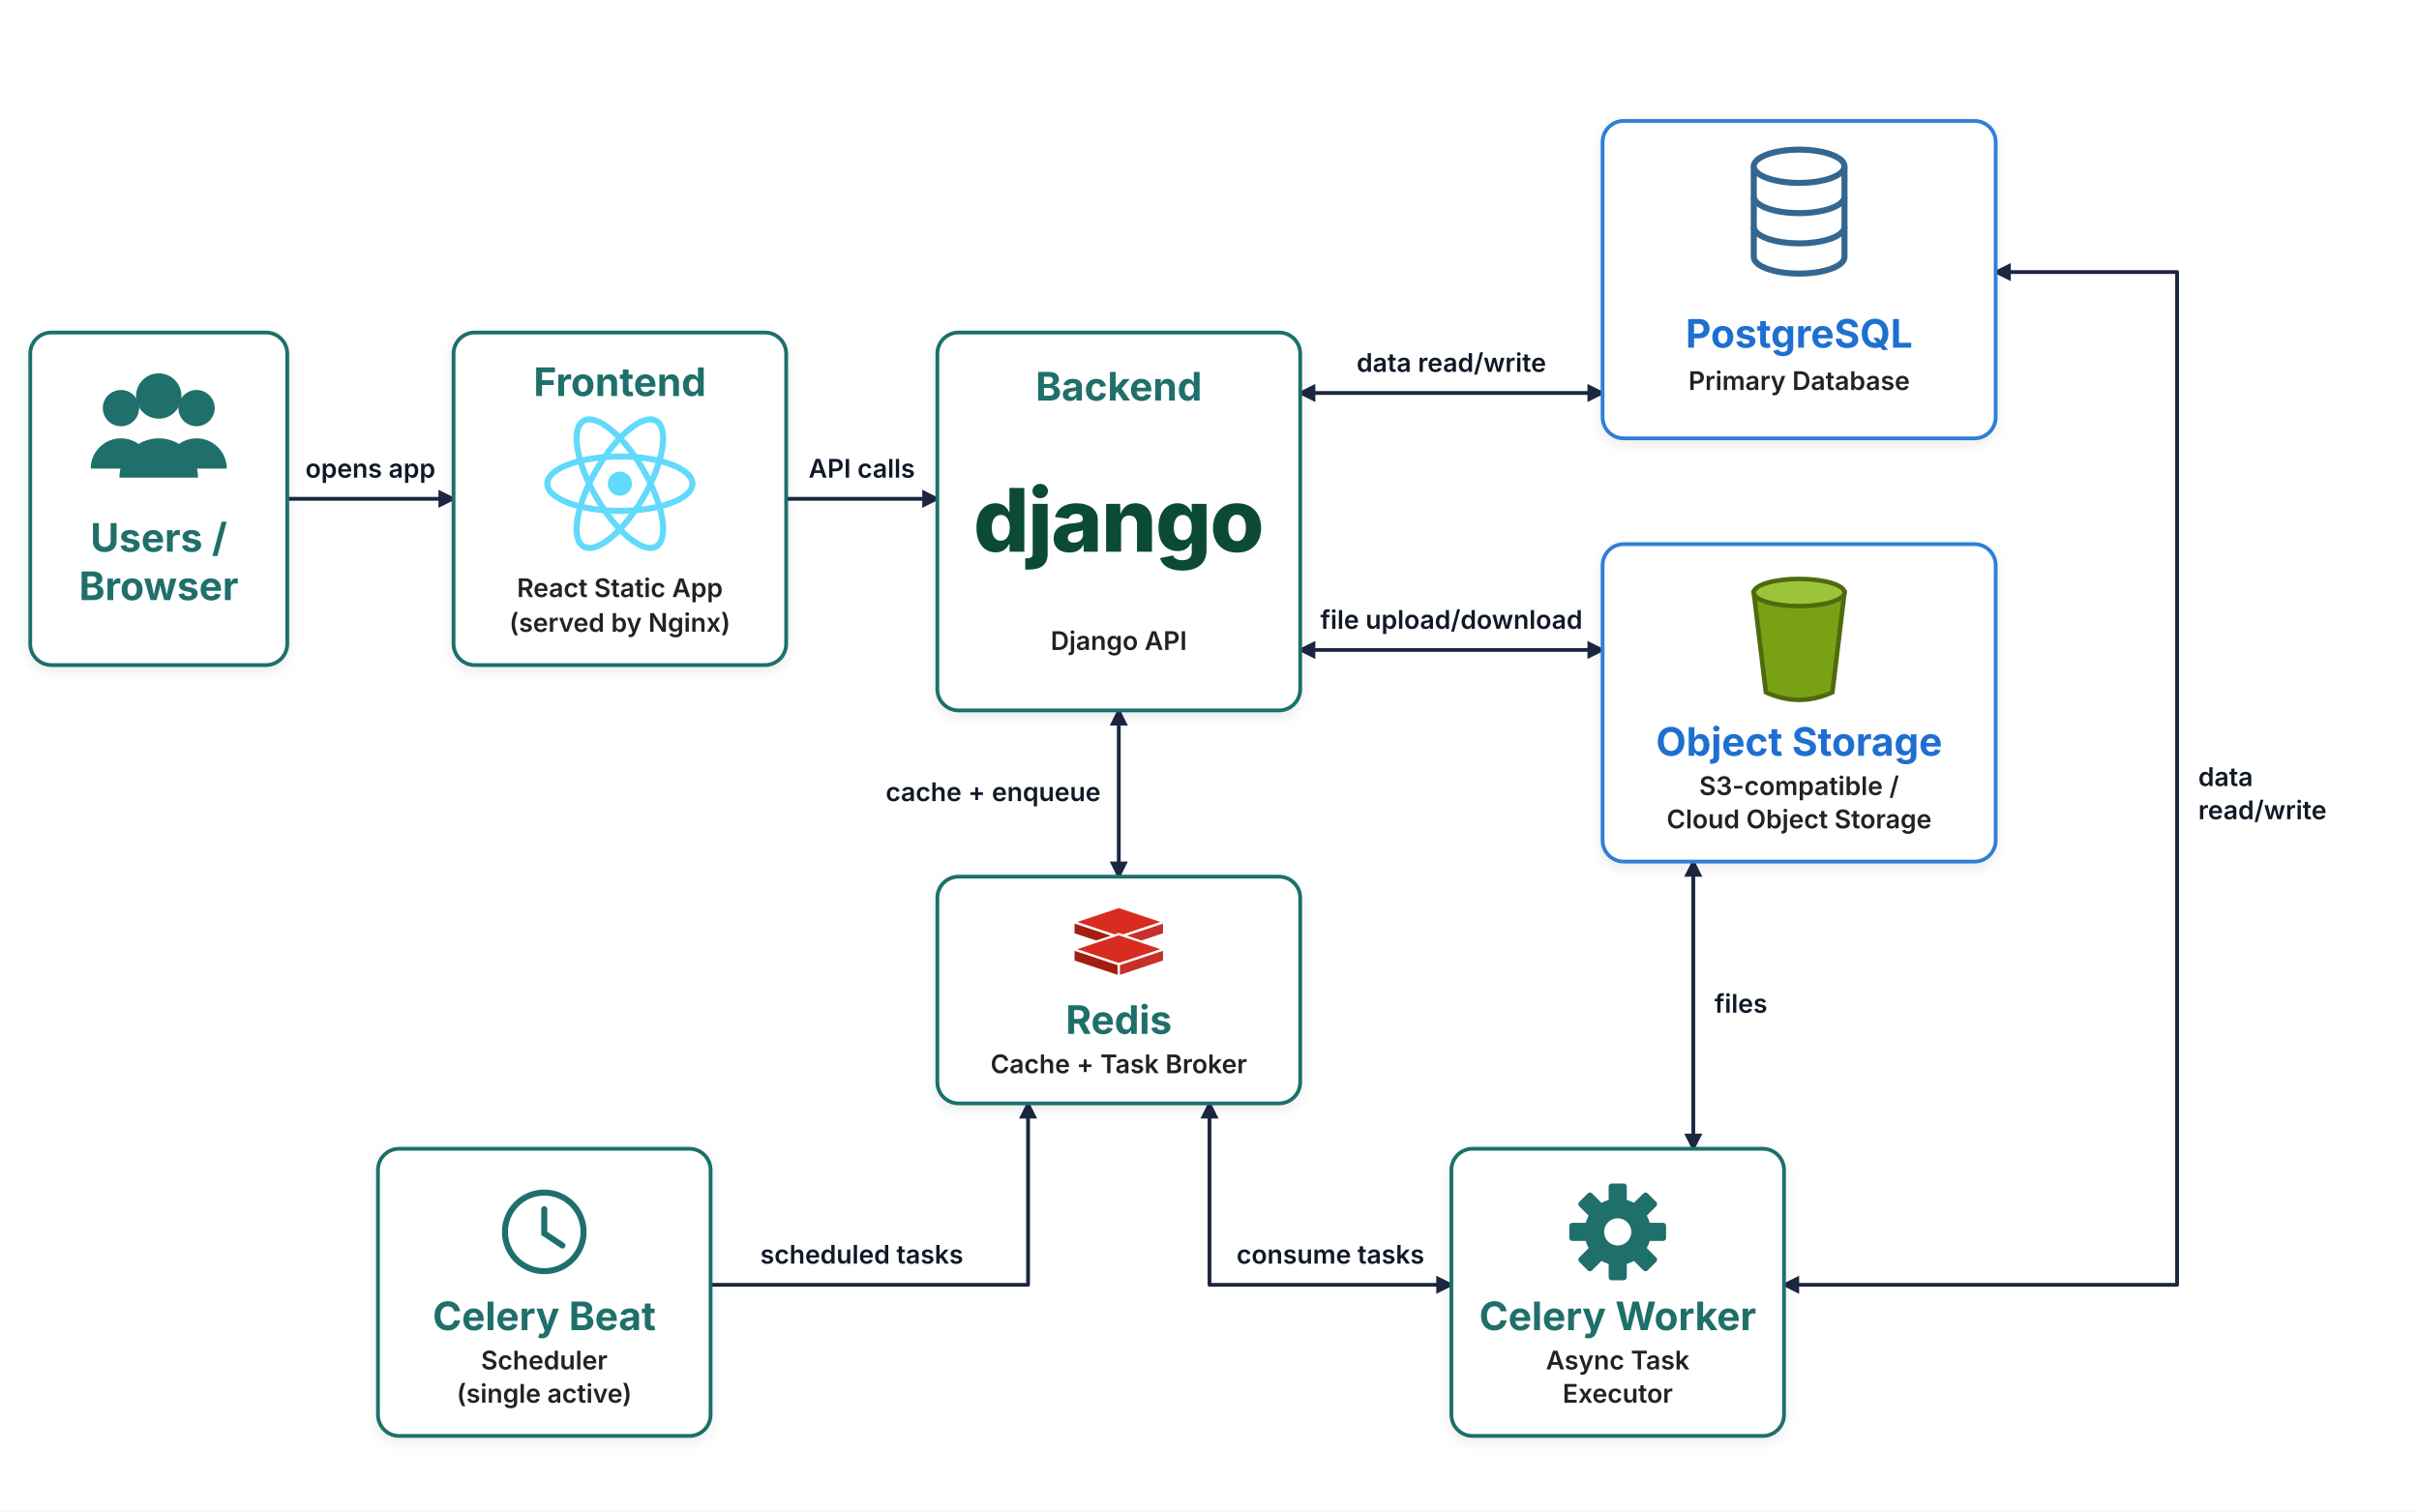
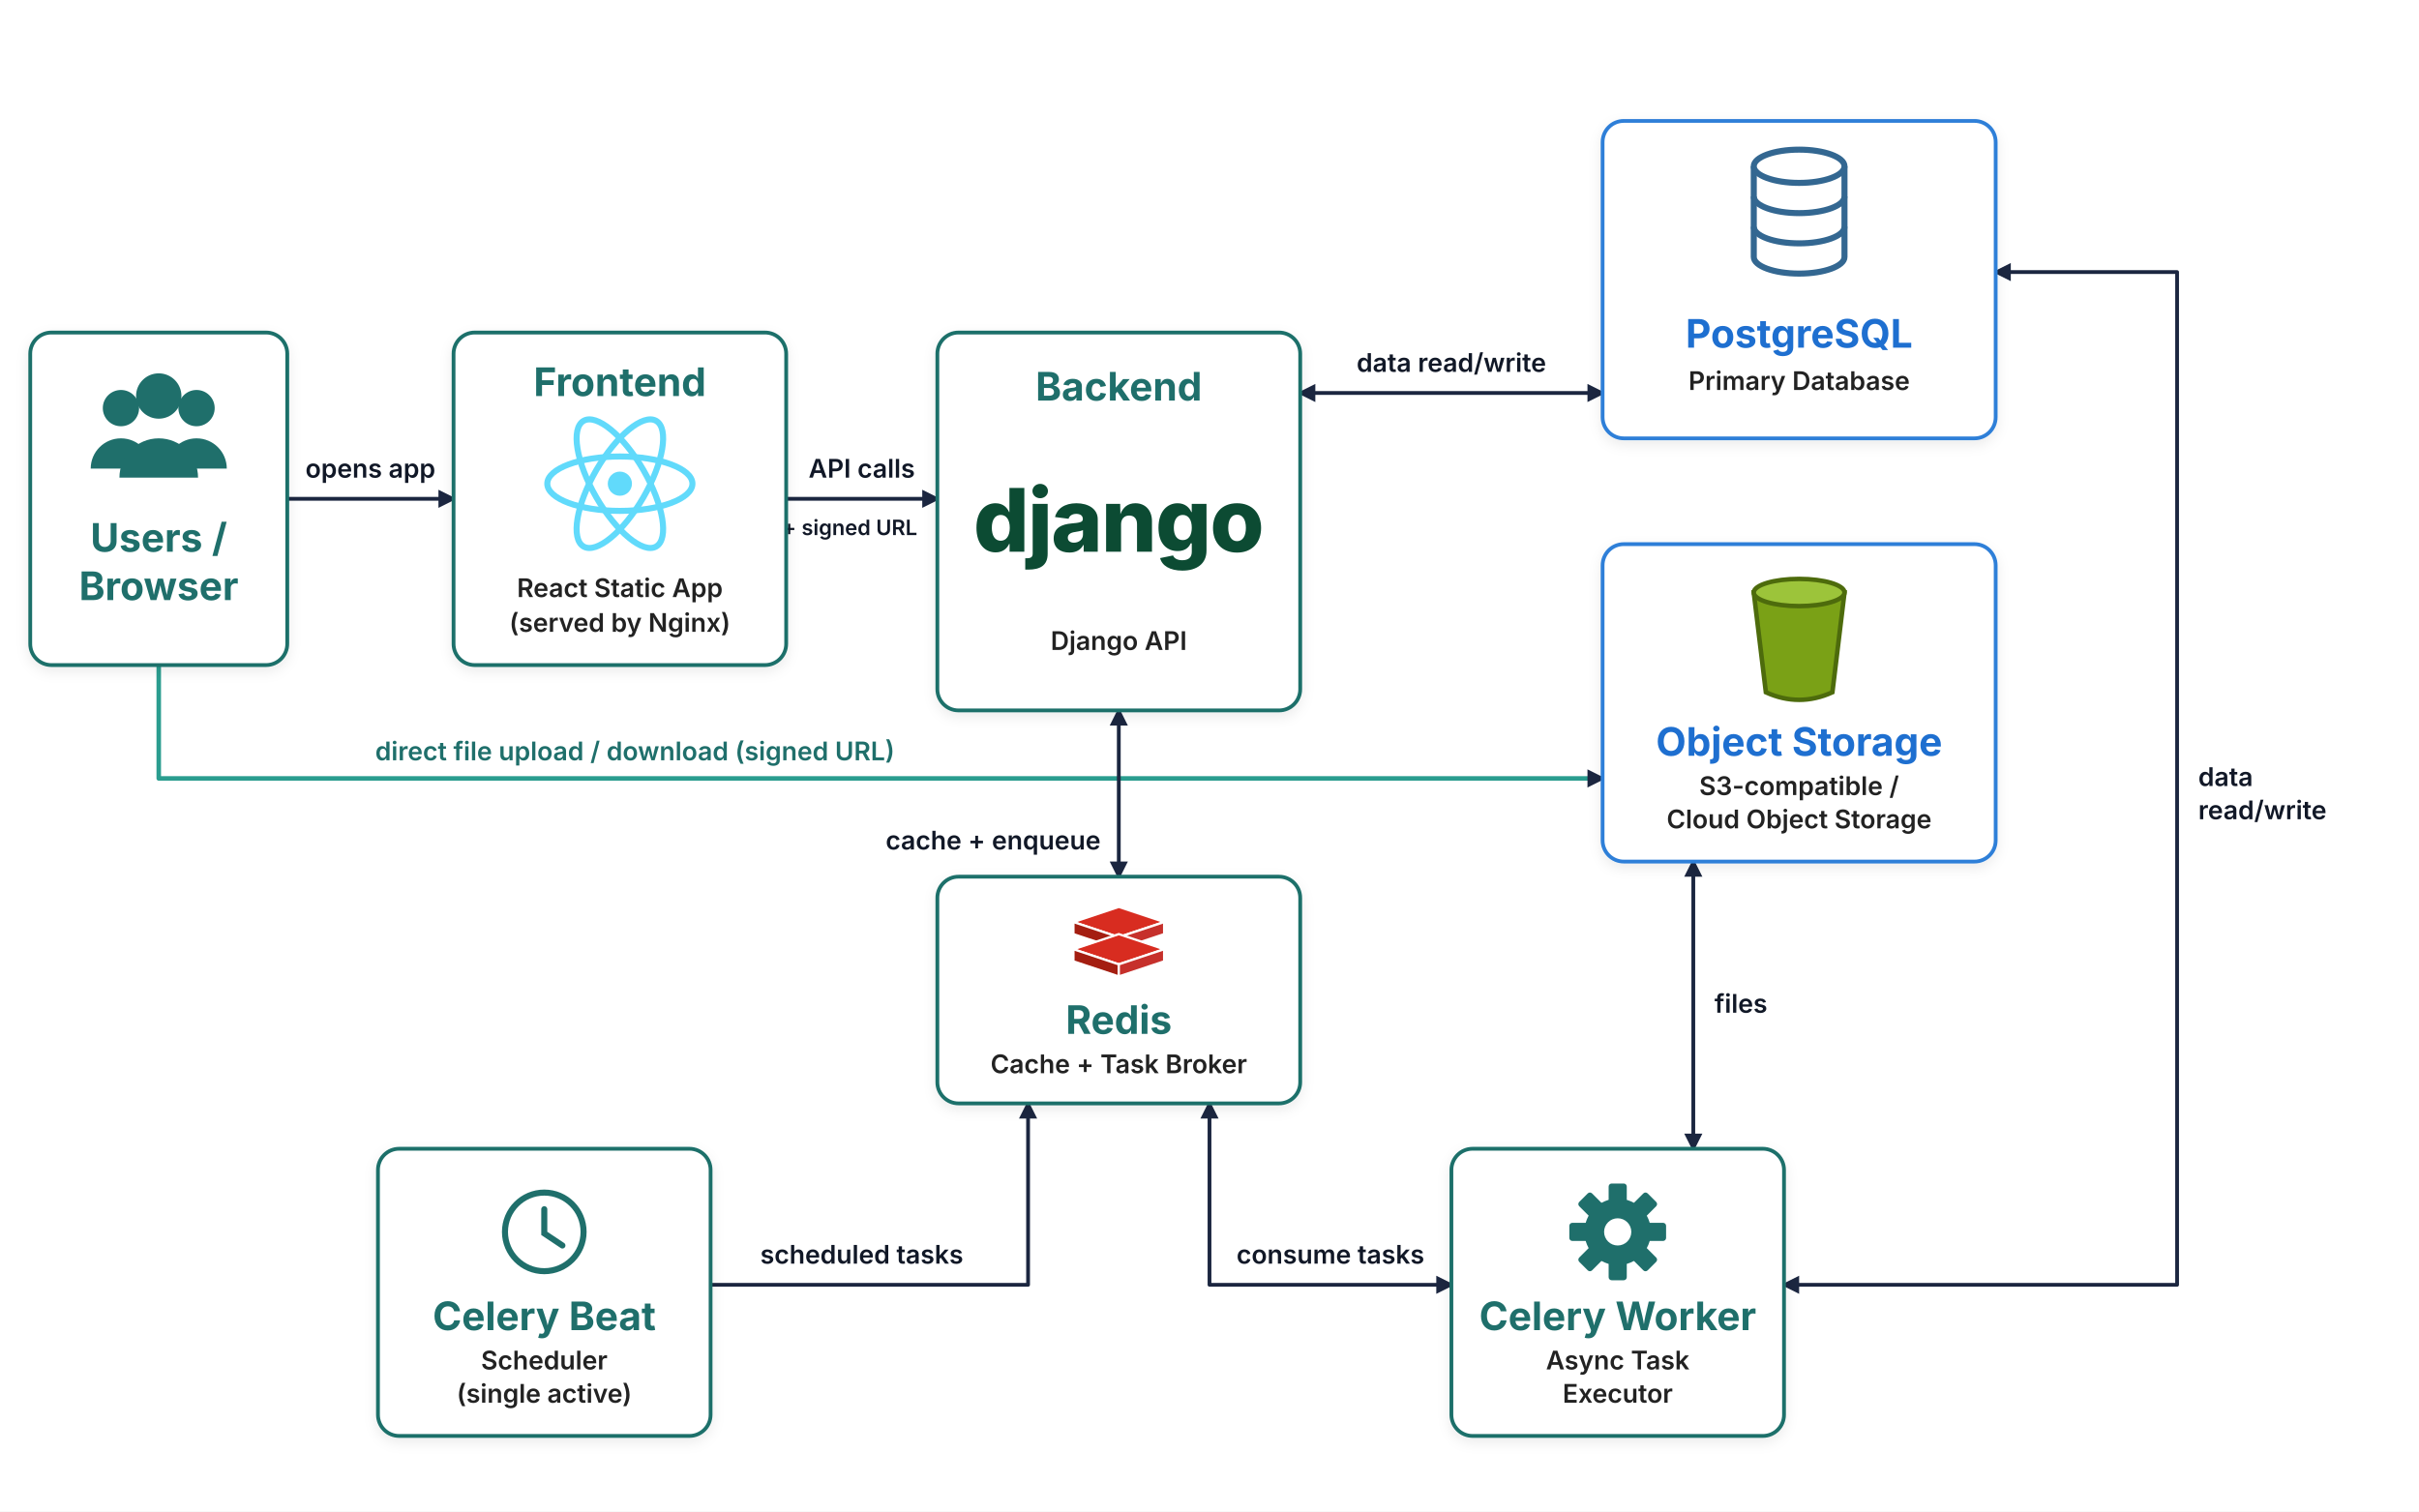
<svg xmlns="http://www.w3.org/2000/svg" width="1600" height="1000" viewBox="0 0 1600 1000">
  <defs>
    <style>
      .tt{font:700 26px 'Inter','Segoe UI',Arial,sans-serif;fill:#1F6F6B}
      .tb{font:700 26px 'Inter','Segoe UI',Arial,sans-serif;fill:#1E6FD0}
      .tk{font:700 26px 'Inter','Segoe UI',Arial,sans-serif;fill:#111827}
      .s{font:600 17px 'Inter','Segoe UI',Arial,sans-serif;fill:#222}
      .l{font:600 17px 'Inter','Segoe UI',Arial,sans-serif;fill:#111827;paint-order:stroke;stroke:#fff;stroke-width:8px;stroke-linejoin:round}
    </style>
    <marker id="m" markerWidth="12" markerHeight="12" refX="10" refY="6" orient="auto-start-reverse" markerUnits="userSpaceOnUse">
      <path d="M0,0 L12,6 L0,12 z" fill="#1B2640" />
    </marker>
    <filter id="sh" x="-10%" y="-10%" width="120%" height="130%">
      <feDropShadow dx="0" dy="3" stdDeviation="4" flood-color="#0f172a" flood-opacity="0.08" />
    </filter>
  </defs>
  <rect width="1600" height="1000" fill="#ffffff" />
  <g fill="none" stroke="#1B2640" stroke-width="2.5" stroke-linejoin="round">
    <line x1="190" y1="330" x2="300" y2="330" marker-end="url(#m)" />
    <line x1="520" y1="330" x2="620" y2="330" marker-end="url(#m)" />
    <line x1="860" y1="260" x2="1060" y2="260" marker-start="url(#m)" marker-end="url(#m)" />
-     <line x1="860" y1="430" x2="1060" y2="430" marker-start="url(#m)" marker-end="url(#m)" />
+     <line x1="726" y1="515" x2="754" y2="515" stroke="#FFFFFF" stroke-width="14" />
+     <polyline points="105,420 105,515 1060,515" stroke="#2A9D8F" stroke-width="3" marker-start="url(#m)" marker-end="url(#m)" />
    <line x1="740" y1="470" x2="740" y2="580" marker-start="url(#m)" marker-end="url(#m)" />
    <polyline points="470,850 680,850 680,730" marker-end="url(#m)" />
    <polyline points="800,730 800,850 960,850" marker-start="url(#m)" marker-end="url(#m)" />
    <line x1="1120" y1="760" x2="1120" y2="570" marker-start="url(#m)" marker-end="url(#m)" />
    <polyline points="1180,850 1440,850 1440,180 1320,180" marker-start="url(#m)" marker-end="url(#m)" />
  </g>
  <text x="245" y="316" text-anchor="middle" class="l">opens app</text>
  <text x="570" y="316" text-anchor="middle" class="l">API calls</text>
+   <text x="562" y="354" text-anchor="middle" class="l" style="font-size:14px">+ signed URL</text>
  <text x="960" y="246" text-anchor="middle" class="l">data read/write</text>
-   <text x="960" y="416" text-anchor="middle" class="l">file upload/download</text>
-   <text x="728" y="530" text-anchor="end" class="l">cache + enqueue</text>
+   <text x="728" y="562" text-anchor="end" class="l">cache + enqueue</text>
+   <text x="420" y="503" text-anchor="middle" class="l" style="fill:#1F6F6B">direct file upload / download (signed URL)</text>
  <text x="570" y="836" text-anchor="middle" class="l">scheduled tasks</text>
  <text x="880" y="836" text-anchor="middle" class="l">consume tasks</text>
  <text x="1134" y="670" class="l">files</text>
  <text x="1454" y="520" class="l">data</text>
  <text x="1454" y="542" class="l">read/write</text>
  <g filter="url(#sh)" fill="#fff" stroke-width="2.5">
    <rect x="20" y="220" width="170" height="220" rx="14" stroke="#1F6F6B" />
    <rect x="300" y="220" width="220" height="220" rx="14" stroke="#1F6F6B" />
    <rect x="620" y="220" width="240" height="250" rx="14" stroke="#1F6F6B" />
    <rect x="1060" y="80" width="260" height="210" rx="14" stroke="#2F7FD8" />
    <rect x="1060" y="360" width="260" height="210" rx="14" stroke="#2F7FD8" />
    <rect x="620" y="580" width="240" height="150" rx="14" stroke="#1F6F6B" />
    <rect x="250" y="760" width="220" height="190" rx="14" stroke="#1F6F6B" />
    <rect x="960" y="760" width="220" height="190" rx="14" stroke="#1F6F6B" />
  </g>
  <g fill="#1F6F6B">
    <circle cx="80" cy="270" r="12" />
    <path d="M60,310 a20,20 0 0 1 40,0 z" />
    <circle cx="130" cy="270" r="12" />
    <path d="M110,310 a20,20 0 0 1 40,0 z" />
    <circle cx="105" cy="262" r="15" />
    <path d="M79,316 a26,26 0 0 1 52,0 z" />
  </g>
  <text x="105" y="365" text-anchor="middle" class="tt">Users /</text>
  <text x="105" y="397" text-anchor="middle" class="tt">Browser</text>
  <text x="410" y="262" text-anchor="middle" class="tt">Frontend</text>
  <g fill="none" stroke="#61DAFB" stroke-width="4" transform="translate(410,320)">
    <ellipse rx="48" ry="18" />
    <ellipse rx="48" ry="18" transform="rotate(60)" />
    <ellipse rx="48" ry="18" transform="rotate(120)" />
  </g>
  <circle cx="410" cy="320" r="8" fill="#61DAFB" />
  <text x="410" y="395" text-anchor="middle" class="s">React Static App</text>
  <text x="410" y="418" text-anchor="middle" class="s">(served by Nginx)</text>
  <text x="740" y="265" text-anchor="middle" class="tt">Backend</text>
  <text x="740" y="365" text-anchor="middle" style="font:800 58px 'Inter','Segoe UI',Arial,sans-serif;fill:#0C4B33;letter-spacing:-1px">django</text>
  <text x="740" y="430" text-anchor="middle" class="s">Django API</text>
  <g fill="#fff" stroke="#336791" stroke-width="4">
    <path d="M1160,110 v60 a30,11 0 0 0 60,0 v-60" />
    <ellipse cx="1190" cy="110" rx="30" ry="11" />
    <path d="M1160,130 a30,11 0 0 0 60,0 M1160,150 a30,11 0 0 0 60,0" fill="none" />
  </g>
  <text x="1190" y="230" text-anchor="middle" class="tb">PostgreSQL</text>
  <text x="1190" y="258" text-anchor="middle" class="s">Primary Database</text>
  <g>
    <path d="M1160,392 L1220,392 L1212,458 Q1190,468 1168,458 Z" fill="#7AA116" stroke="#4d6b0c" stroke-width="3" />
    <ellipse cx="1190" cy="392" rx="30" ry="9" fill="#9cc43a" stroke="#4d6b0c" stroke-width="3" />
  </g>
  <text x="1190" y="500" text-anchor="middle" class="tb">Object Storage</text>
  <text x="1190" y="526" text-anchor="middle" class="s">S3-compatible /</text>
  <text x="1190" y="548" text-anchor="middle" class="s">Cloud Object Storage</text>
  <g stroke="#fff" stroke-width="1.5">
    <path d="M740,600 l30,10 l-30,10 l-30,-10 z" fill="#D82C20" />
    <path d="M710,610 v8 l30,10 v-8 z" fill="#A41E11" />
    <path d="M770,610 v8 l-30,10 v-8 z" fill="#C6302B" />
    <path d="M740,618 l30,10 l-30,10 l-30,-10 z" fill="#D82C20" />
    <path d="M710,628 v8 l30,10 v-8 z" fill="#A41E11" />
    <path d="M770,628 v8 l-30,10 v-8 z" fill="#C6302B" />
  </g>
  <text x="740" y="684" text-anchor="middle" class="tt">Redis</text>
  <text x="740" y="710" text-anchor="middle" class="s">Cache + Task Broker</text>
  <g fill="none" stroke="#1F6F6B" stroke-width="4" stroke-linecap="round">
    <circle cx="360" cy="815" r="26" />
    <path d="M360,800 v16 l12,8" />
  </g>
  <text x="360" y="880" text-anchor="middle" class="tt">Celery Beat</text>
  <text x="360" y="906" text-anchor="middle" class="s">Scheduler</text>
  <text x="360" y="928" text-anchor="middle" class="s">(single active)</text>
  <g transform="translate(1070,815)" fill="#1F6F6B">
    <g id="teeth">
      <rect x="-6" y="-32" width="12" height="14" rx="2" />
      <rect x="-6" y="-32" width="12" height="14" rx="2" transform="rotate(45)" />
      <rect x="-6" y="-32" width="12" height="14" rx="2" transform="rotate(90)" />
      <rect x="-6" y="-32" width="12" height="14" rx="2" transform="rotate(135)" />
      <rect x="-6" y="-32" width="12" height="14" rx="2" transform="rotate(180)" />
      <rect x="-6" y="-32" width="12" height="14" rx="2" transform="rotate(225)" />
      <rect x="-6" y="-32" width="12" height="14" rx="2" transform="rotate(270)" />
      <rect x="-6" y="-32" width="12" height="14" rx="2" transform="rotate(315)" />
    </g>
    <circle r="22" />
    <circle r="9" fill="#fff" />
  </g>
  <text x="1070" y="880" text-anchor="middle" class="tt">Celery Worker</text>
  <text x="1070" y="906" text-anchor="middle" class="s">Async Task</text>
  <text x="1070" y="928" text-anchor="middle" class="s">Executor</text>
</svg>
